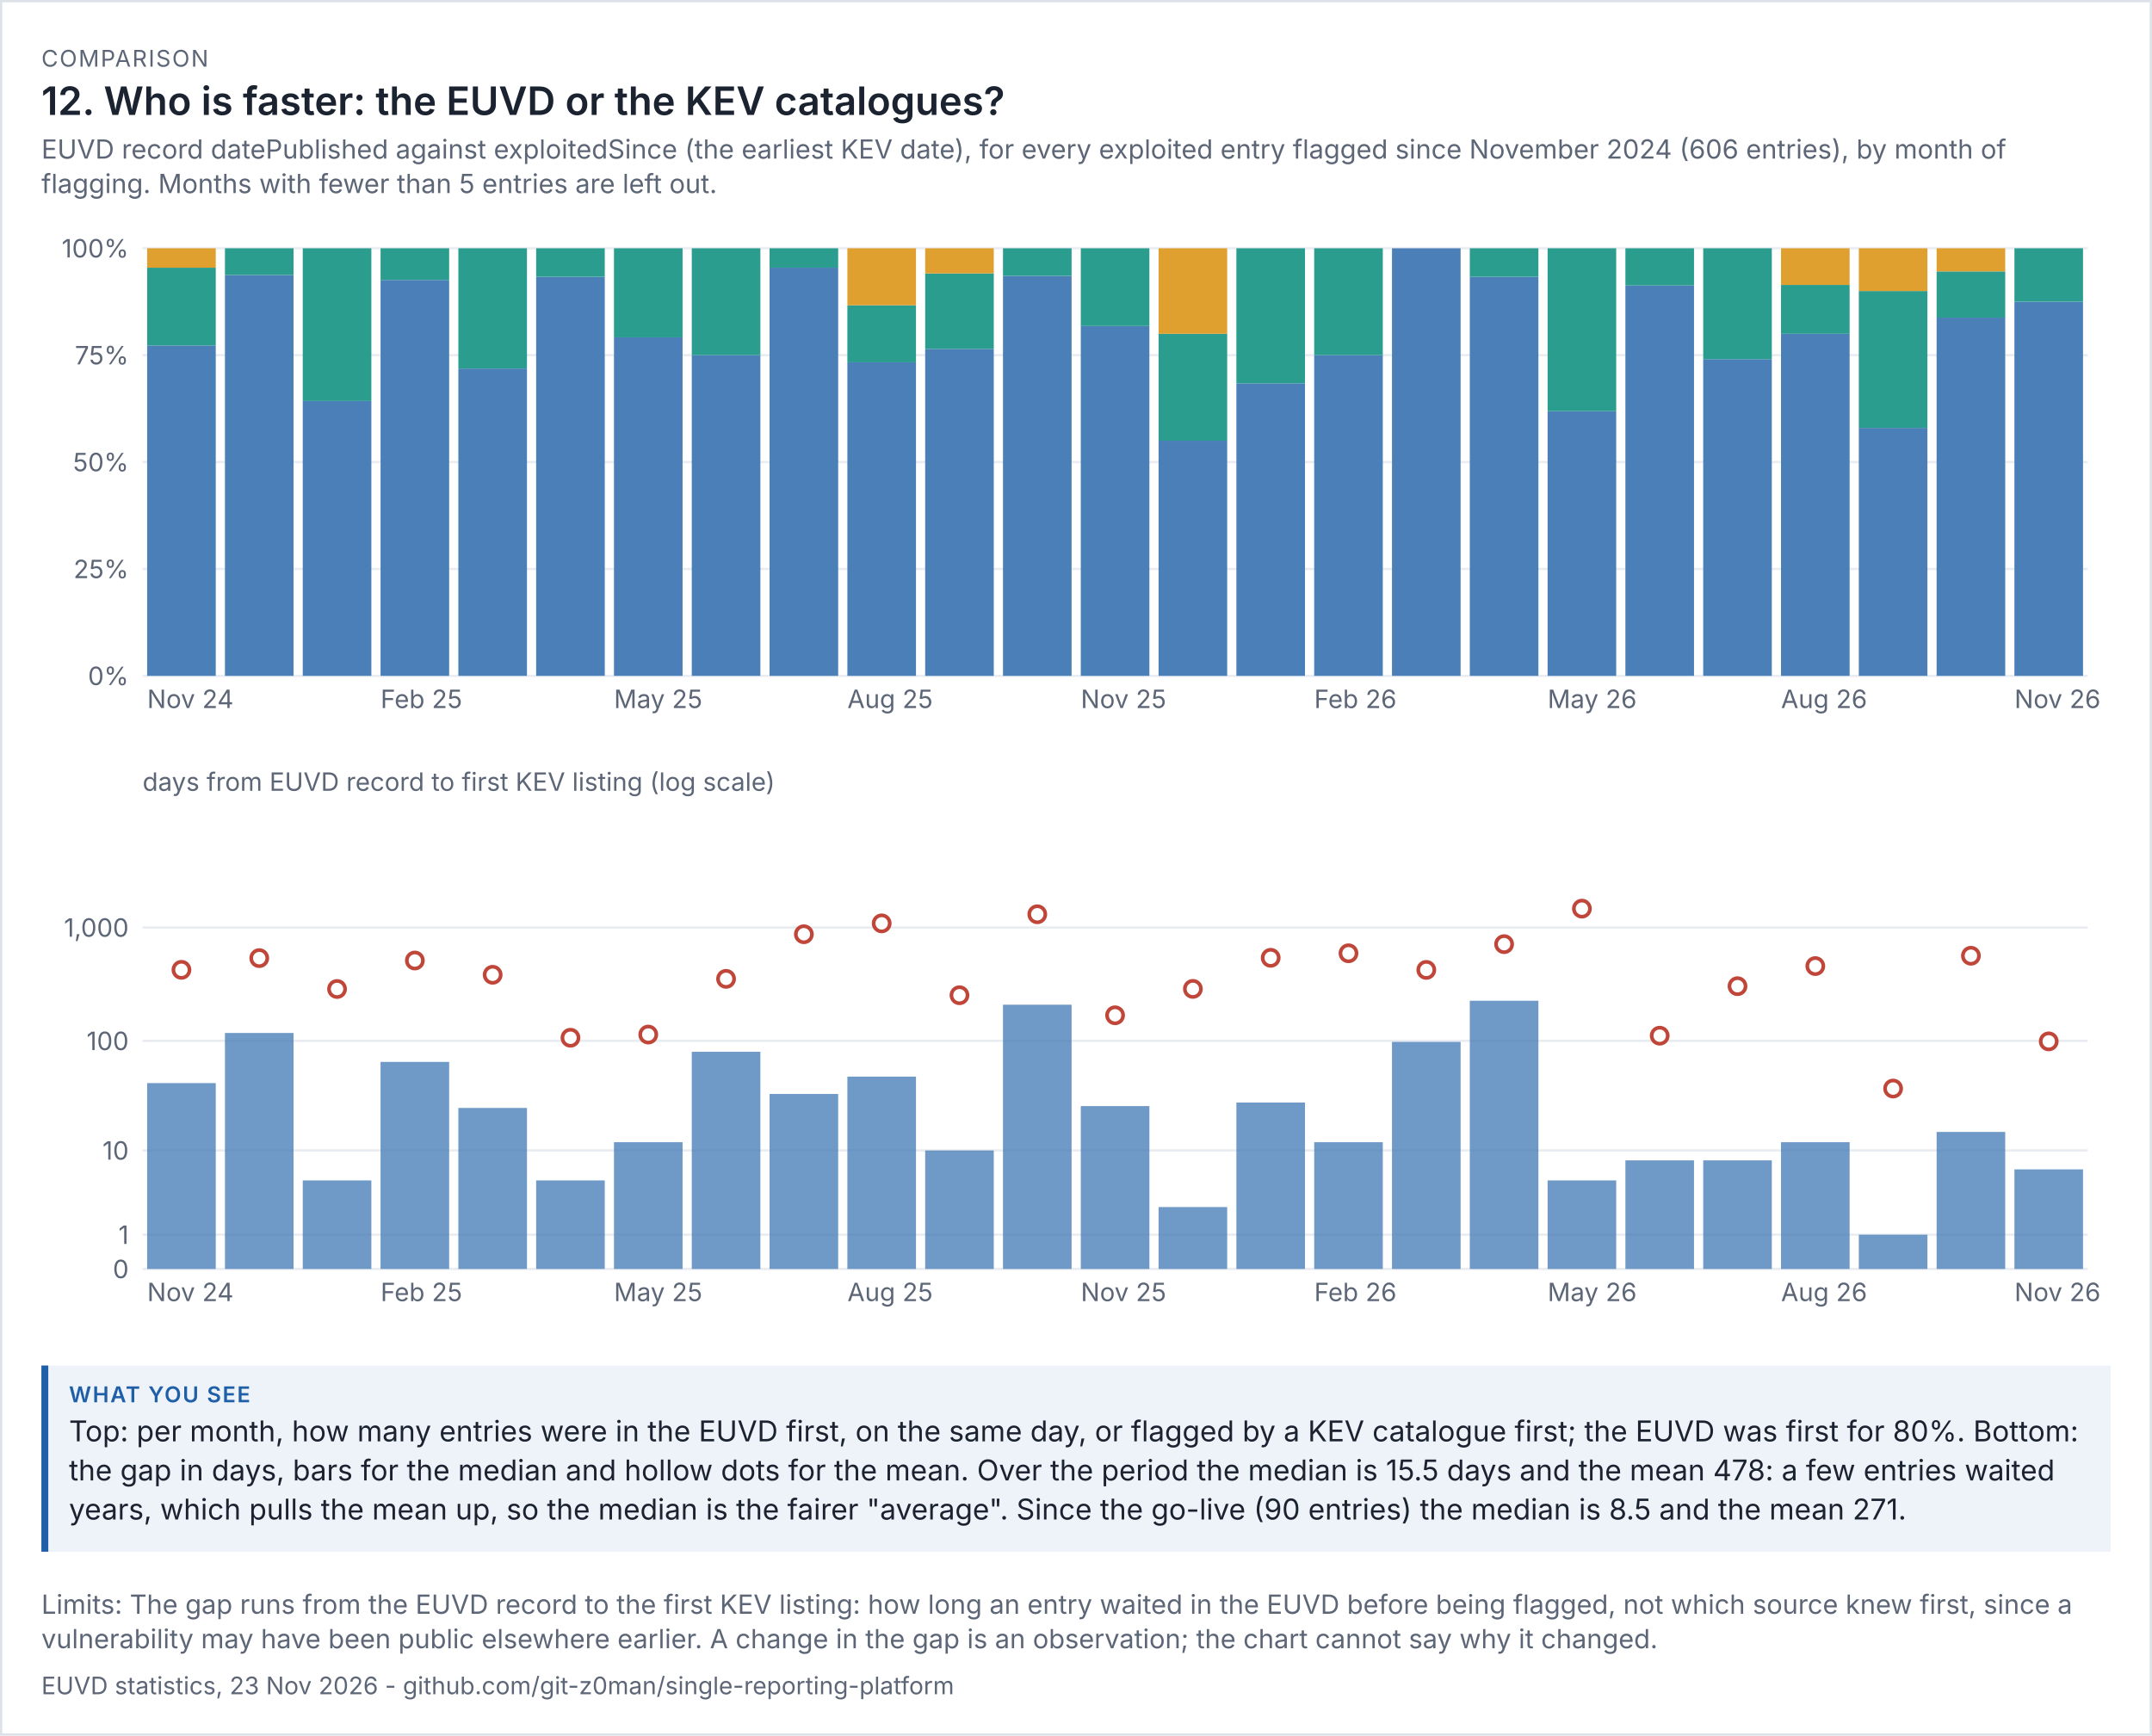
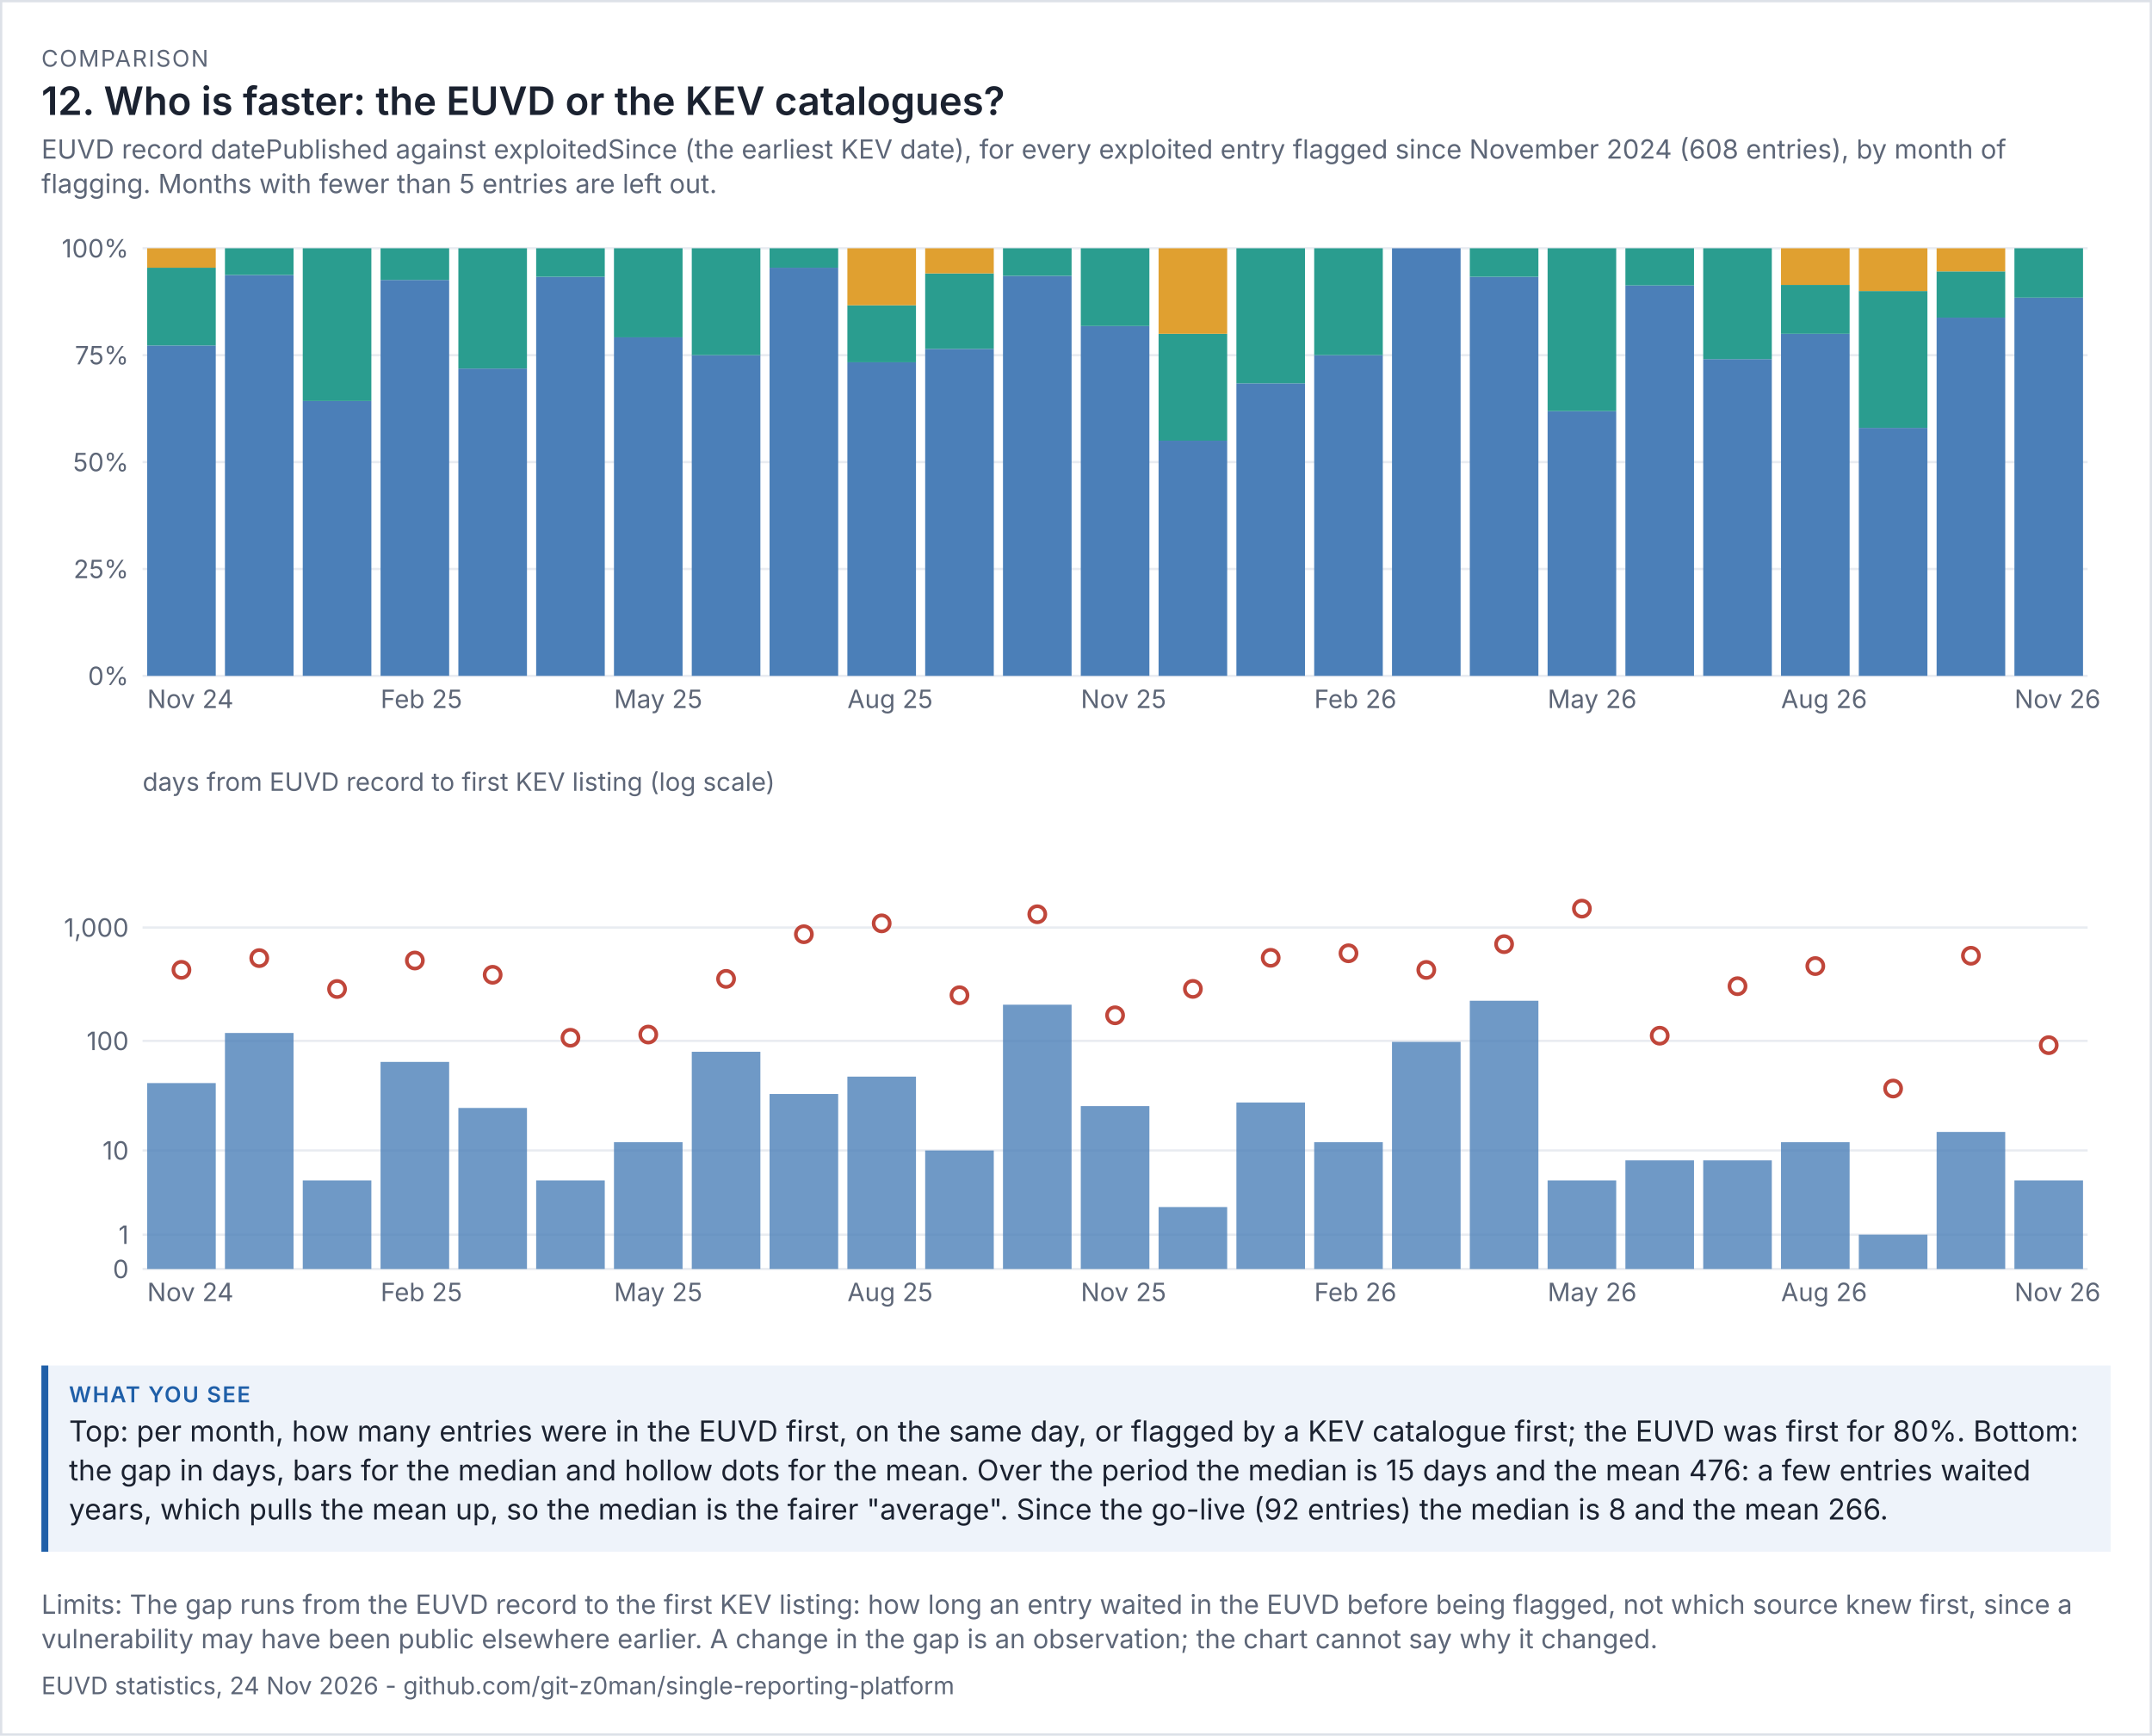
<svg xmlns="http://www.w3.org/2000/svg" viewBox="0 0 936 755" width="936" height="755" font-family="system-ui,-apple-system,'Segoe UI',sans-serif">
  <rect width="100%" height="100%" fill="#ffffff" />
  <rect x="0.5" y="0.5" width="935" height="754" fill="none" stroke="#dde1e8" />
  <text x="18" y="29" font-size="10" letter-spacing="0.6" fill="#5d6677">COMPARISON</text>
  <text x="18" y="50" font-size="17" fill="#1b2230" font-weight="600">12. Who is faster: the EUVD or the KEV catalogues?</text>
-   <text x="18" y="69" font-size="11.5" fill="#5d6677">EUVD record datePublished against exploitedSince (the earliest KEV date), for every exploited entry flagged since November 2024 (606 entries), by month of</text>
+   <text x="18" y="69" font-size="11.5" fill="#5d6677">EUVD record datePublished against exploitedSince (the earliest KEV date), for every exploited entry flagged since November 2024 (608 entries), by month of</text>
  <text x="18" y="84" font-size="11.5" fill="#5d6677">flagging. Months with fewer than 5 entries are left out.</text>
  <g transform="translate(18,94) scale(1)" font-size="11">
    <svg viewBox="0 0 900 230" role="img" width="900" height="230">
      <g>
        <line x1="44" x2="890" y1="200" y2="200" stroke="rgb(233, 236, 241)" />
        <text x="38" y="204" text-anchor="end" fill="rgb(93, 102, 119)">0%</text>
        <line x1="44" x2="890" y1="153.5" y2="153.5" stroke="rgb(233, 236, 241)" />
        <text x="38" y="157.5" text-anchor="end" fill="rgb(93, 102, 119)">25%</text>
        <line x1="44" x2="890" y1="107" y2="107" stroke="rgb(233, 236, 241)" />
        <text x="38" y="111" text-anchor="end" fill="rgb(93, 102, 119)">50%</text>
        <line x1="44" x2="890" y1="60.5" y2="60.5" stroke="rgb(233, 236, 241)" />
        <text x="38" y="64.5" text-anchor="end" fill="rgb(93, 102, 119)">75%</text>
        <line x1="44" x2="890" y1="14" y2="14" stroke="rgb(233, 236, 241)" />
        <text x="38" y="18" text-anchor="end" fill="rgb(93, 102, 119)">100%</text>
        <rect x="46" y="56.273" width="29.84" height="143.727" fill="rgb(75, 127, 184)" />
        <rect x="46" y="22.455" width="29.84" height="33.818" fill="rgb(42, 157, 143)" />
        <rect x="46" y="14" width="29.84" height="8.455" fill="rgb(224, 160, 48)" />
        <text x="46" y="214" fill="rgb(93, 102, 119)">Nov 24</text>
        <rect x="79.84" y="25.625" width="29.84" height="174.375" fill="rgb(75, 127, 184)" />
        <rect x="79.84" y="14" width="29.84" height="11.625" fill="rgb(42, 157, 143)" />
        <rect x="113.68" y="80.429" width="29.84" height="119.571" fill="rgb(75, 127, 184)" />
        <rect x="113.68" y="14" width="29.84" height="66.429" fill="rgb(42, 157, 143)" />
        <rect x="147.52" y="27.778" width="29.84" height="172.222" fill="rgb(75, 127, 184)" />
        <rect x="147.52" y="14" width="29.84" height="13.778" fill="rgb(42, 157, 143)" />
        <text x="147.52" y="214" fill="rgb(93, 102, 119)">Feb 25</text>
        <rect x="181.36" y="66.312" width="29.84" height="133.688" fill="rgb(75, 127, 184)" />
        <rect x="181.36" y="14" width="29.84" height="52.312" fill="rgb(42, 157, 143)" />
        <rect x="215.2" y="26.4" width="29.84" height="173.6" fill="rgb(75, 127, 184)" />
        <rect x="215.2" y="14" width="29.84" height="12.4" fill="rgb(42, 157, 143)" />
        <rect x="249.04" y="52.75" width="29.84" height="147.25" fill="rgb(75, 127, 184)" />
        <rect x="249.04" y="14" width="29.84" height="38.75" fill="rgb(42, 157, 143)" />
        <text x="249.04" y="214" fill="rgb(93, 102, 119)">May 25</text>
        <rect x="282.88" y="60.5" width="29.84" height="139.5" fill="rgb(75, 127, 184)" />
        <rect x="282.88" y="14" width="29.84" height="46.5" fill="rgb(42, 157, 143)" />
        <rect x="316.72" y="22.455" width="29.84" height="177.545" fill="rgb(75, 127, 184)" />
        <rect x="316.72" y="14" width="29.84" height="8.455" fill="rgb(42, 157, 143)" />
        <rect x="350.56" y="63.6" width="29.84" height="136.4" fill="rgb(75, 127, 184)" />
        <rect x="350.56" y="38.8" width="29.84" height="24.8" fill="rgb(42, 157, 143)" />
        <rect x="350.56" y="14" width="29.84" height="24.8" fill="rgb(224, 160, 48)" />
        <text x="350.56" y="214" fill="rgb(93, 102, 119)">Aug 25</text>
        <rect x="384.4" y="57.765" width="29.84" height="142.235" fill="rgb(75, 127, 184)" />
        <rect x="384.4" y="24.941" width="29.84" height="32.824" fill="rgb(42, 157, 143)" />
        <rect x="384.4" y="14" width="29.84" height="10.941" fill="rgb(224, 160, 48)" />
        <rect x="418.24" y="26" width="29.84" height="174" fill="rgb(75, 127, 184)" />
        <rect x="418.24" y="14" width="29.84" height="12" fill="rgb(42, 157, 143)" />
        <rect x="452.08" y="47.818" width="29.84" height="152.182" fill="rgb(75, 127, 184)" />
        <rect x="452.08" y="14" width="29.84" height="33.818" fill="rgb(42, 157, 143)" />
        <text x="452.08" y="214" fill="rgb(93, 102, 119)">Nov 25</text>
        <rect x="485.92" y="97.7" width="29.84" height="102.3" fill="rgb(75, 127, 184)" />
        <rect x="485.92" y="51.2" width="29.84" height="46.5" fill="rgb(42, 157, 143)" />
        <rect x="485.92" y="14" width="29.84" height="37.2" fill="rgb(224, 160, 48)" />
        <rect x="519.76" y="72.737" width="29.84" height="127.263" fill="rgb(75, 127, 184)" />
        <rect x="519.76" y="14" width="29.84" height="58.737" fill="rgb(42, 157, 143)" />
        <rect x="553.6" y="60.5" width="29.84" height="139.5" fill="rgb(75, 127, 184)" />
        <rect x="553.6" y="14" width="29.84" height="46.5" fill="rgb(42, 157, 143)" />
        <text x="553.6" y="214" fill="rgb(93, 102, 119)">Feb 26</text>
        <rect x="587.44" y="14" width="29.84" height="186" fill="rgb(75, 127, 184)" />
        <rect x="621.28" y="26.4" width="29.84" height="173.6" fill="rgb(75, 127, 184)" />
        <rect x="621.28" y="14" width="29.84" height="12.4" fill="rgb(42, 157, 143)" />
        <rect x="655.12" y="84.857" width="29.84" height="115.143" fill="rgb(75, 127, 184)" />
        <rect x="655.12" y="14" width="29.84" height="70.857" fill="rgb(42, 157, 143)" />
        <text x="655.12" y="214" fill="rgb(93, 102, 119)">May 26</text>
        <rect x="688.96" y="30.174" width="29.84" height="169.826" fill="rgb(75, 127, 184)" />
        <rect x="688.96" y="14" width="29.84" height="16.174" fill="rgb(42, 157, 143)" />
        <rect x="722.8" y="62.222" width="29.84" height="137.778" fill="rgb(75, 127, 184)" />
        <rect x="722.8" y="14" width="29.84" height="48.222" fill="rgb(42, 157, 143)" />
        <rect x="756.64" y="51.2" width="29.84" height="148.8" fill="rgb(75, 127, 184)" />
        <rect x="756.64" y="29.943" width="29.84" height="21.257" fill="rgb(42, 157, 143)" />
        <rect x="756.64" y="14" width="29.84" height="15.943" fill="rgb(224, 160, 48)" />
        <text x="756.64" y="214" fill="rgb(93, 102, 119)">Aug 26</text>
        <rect x="790.48" y="92.12" width="29.84" height="107.88" fill="rgb(75, 127, 184)" />
        <rect x="790.48" y="32.6" width="29.84" height="59.52" fill="rgb(42, 157, 143)" />
        <rect x="790.48" y="14" width="29.84" height="18.6" fill="rgb(224, 160, 48)" />
        <rect x="824.32" y="44.162" width="29.84" height="155.838" fill="rgb(75, 127, 184)" />
        <rect x="824.32" y="24.054" width="29.84" height="20.108" fill="rgb(42, 157, 143)" />
        <rect x="824.32" y="14" width="29.84" height="10.054" fill="rgb(224, 160, 48)" />
-         <rect x="858.16" y="37.25" width="29.84" height="162.75" fill="rgb(75, 127, 184)" />
-         <rect x="858.16" y="14" width="29.84" height="23.25" fill="rgb(42, 157, 143)" />
+         <rect x="858.16" y="35.462" width="29.84" height="164.538" fill="rgb(75, 127, 184)" />
+         <rect x="858.16" y="14" width="29.84" height="21.462" fill="rgb(42, 157, 143)" />
        <text x="858.16" y="214" fill="rgb(93, 102, 119)">Nov 26</text>
      </g>
    </svg>
  </g>
  <g transform="translate(18,332) scale(1)" font-size="11">
    <svg viewBox="0 0 900 250" role="img" width="900" height="250">
      <g>
        <line x1="44" x2="890" y1="220" y2="220" stroke="rgb(233, 236, 241)" />
        <text x="38" y="224" text-anchor="end" fill="rgb(93, 102, 119)">0</text>
        <line x1="44" x2="890" y1="205.099" y2="205.099" stroke="rgb(233, 236, 241)" />
        <text x="38" y="209.099" text-anchor="end" fill="rgb(93, 102, 119)">1</text>
        <line x1="44" x2="890" y1="168.451" y2="168.451" stroke="rgb(233, 236, 241)" />
        <text x="38" y="172.451" text-anchor="end" fill="rgb(93, 102, 119)">10</text>
        <line x1="44" x2="890" y1="120.786" y2="120.786" stroke="rgb(233, 236, 241)" />
        <text x="38" y="124.786" text-anchor="end" fill="rgb(93, 102, 119)">100</text>
        <line x1="44" x2="890" y1="71.479" y2="71.479" stroke="rgb(233, 236, 241)" />
        <text x="38" y="75.479" text-anchor="end" fill="rgb(93, 102, 119)">1,000</text>
        <text x="44" y="12" fill="rgb(93, 102, 119)">days from EUVD record to first KEV listing (log scale)</text>
        <rect x="46" y="139.143" width="29.84" height="80.857" fill="rgb(75, 127, 184)" opacity="0.8" />
        <circle cx="60.92" cy="89.88" r="3.5" fill="rgb(255, 255, 255)" stroke="rgb(192, 70, 58)" stroke-width="1.6" />
        <text x="46" y="234" fill="rgb(93, 102, 119)">Nov 24</text>
        <rect x="79.84" y="117.351" width="29.84" height="102.649" fill="rgb(75, 127, 184)" opacity="0.8" />
        <circle cx="94.76" cy="84.782" r="3.5" fill="rgb(255, 255, 255)" stroke="rgb(192, 70, 58)" stroke-width="1.6" />
        <rect x="113.68" y="181.482" width="29.84" height="38.518" fill="rgb(75, 127, 184)" opacity="0.8" />
        <circle cx="128.6" cy="98.215" r="3.5" fill="rgb(255, 255, 255)" stroke="rgb(192, 70, 58)" stroke-width="1.6" />
        <rect x="147.52" y="129.933" width="29.84" height="90.067" fill="rgb(75, 127, 184)" opacity="0.8" />
        <circle cx="162.44" cy="85.824" r="3.5" fill="rgb(255, 255, 255)" stroke="rgb(192, 70, 58)" stroke-width="1.6" />
        <text x="147.52" y="234" fill="rgb(93, 102, 119)">Feb 25</text>
        <rect x="181.36" y="149.959" width="29.84" height="70.041" fill="rgb(75, 127, 184)" opacity="0.8" />
        <circle cx="196.28" cy="92.031" r="3.5" fill="rgb(255, 255, 255)" stroke="rgb(192, 70, 58)" stroke-width="1.6" />
        <rect x="215.2" y="181.482" width="29.84" height="38.518" fill="rgb(75, 127, 184)" opacity="0.8" />
        <circle cx="230.12" cy="119.425" r="3.5" fill="rgb(255, 255, 255)" stroke="rgb(192, 70, 58)" stroke-width="1.6" />
        <rect x="249.04" y="164.86" width="29.84" height="55.14" fill="rgb(75, 127, 184)" opacity="0.8" />
        <circle cx="263.96" cy="118.033" r="3.5" fill="rgb(255, 255, 255)" stroke="rgb(192, 70, 58)" stroke-width="1.6" />
        <text x="249.04" y="234" fill="rgb(93, 102, 119)">May 25</text>
        <rect x="282.88" y="125.53" width="29.84" height="94.47" fill="rgb(75, 127, 184)" opacity="0.8" />
        <circle cx="297.8" cy="93.806" r="3.5" fill="rgb(255, 255, 255)" stroke="rgb(192, 70, 58)" stroke-width="1.6" />
        <rect x="316.72" y="143.878" width="29.84" height="76.122" fill="rgb(75, 127, 184)" opacity="0.8" />
        <circle cx="331.64" cy="74.393" r="3.5" fill="rgb(255, 255, 255)" stroke="rgb(192, 70, 58)" stroke-width="1.6" />
        <rect x="350.56" y="136.335" width="29.84" height="83.665" fill="rgb(75, 127, 184)" opacity="0.8" />
        <circle cx="365.48" cy="69.663" r="3.5" fill="rgb(255, 255, 255)" stroke="rgb(192, 70, 58)" stroke-width="1.6" />
        <text x="350.56" y="234" fill="rgb(93, 102, 119)">Aug 25</text>
        <rect x="384.4" y="168.451" width="29.84" height="51.549" fill="rgb(75, 127, 184)" opacity="0.8" />
        <circle cx="399.32" cy="100.927" r="3.5" fill="rgb(255, 255, 255)" stroke="rgb(192, 70, 58)" stroke-width="1.6" />
        <rect x="418.24" y="105.05" width="29.84" height="114.95" fill="rgb(75, 127, 184)" opacity="0.8" />
        <circle cx="433.16" cy="65.703" r="3.5" fill="rgb(255, 255, 255)" stroke="rgb(192, 70, 58)" stroke-width="1.6" />
        <rect x="452.08" y="149.147" width="29.84" height="70.853" fill="rgb(75, 127, 184)" opacity="0.8" />
        <circle cx="467" cy="109.656" r="3.5" fill="rgb(255, 255, 255)" stroke="rgb(192, 70, 58)" stroke-width="1.6" />
        <text x="452.08" y="234" fill="rgb(93, 102, 119)">Nov 25</text>
        <rect x="485.92" y="193.069" width="29.84" height="26.931" fill="rgb(75, 127, 184)" opacity="0.8" />
        <circle cx="500.84" cy="98.171" r="3.5" fill="rgb(255, 255, 255)" stroke="rgb(192, 70, 58)" stroke-width="1.6" />
        <rect x="519.76" y="147.611" width="29.84" height="72.389" fill="rgb(75, 127, 184)" opacity="0.8" />
        <circle cx="534.68" cy="84.647" r="3.5" fill="rgb(255, 255, 255)" stroke="rgb(192, 70, 58)" stroke-width="1.6" />
        <rect x="553.6" y="164.86" width="29.84" height="55.14" fill="rgb(75, 127, 184)" opacity="0.8" />
        <circle cx="568.52" cy="82.679" r="3.5" fill="rgb(255, 255, 255)" stroke="rgb(192, 70, 58)" stroke-width="1.6" />
        <text x="553.6" y="234" fill="rgb(93, 102, 119)">Feb 26</text>
        <rect x="587.44" y="121.216" width="29.84" height="98.784" fill="rgb(75, 127, 184)" opacity="0.8" />
        <circle cx="602.36" cy="89.91" r="3.5" fill="rgb(255, 255, 255)" stroke="rgb(192, 70, 58)" stroke-width="1.6" />
        <rect x="621.28" y="103.329" width="29.84" height="116.671" fill="rgb(75, 127, 184)" opacity="0.8" />
        <circle cx="636.2" cy="78.709" r="3.5" fill="rgb(255, 255, 255)" stroke="rgb(192, 70, 58)" stroke-width="1.6" />
        <rect x="655.12" y="181.482" width="29.84" height="38.518" fill="rgb(75, 127, 184)" opacity="0.8" />
        <circle cx="670.04" cy="63.257" r="3.5" fill="rgb(255, 255, 255)" stroke="rgb(192, 70, 58)" stroke-width="1.6" />
        <text x="655.12" y="234" fill="rgb(93, 102, 119)">May 26</text>
        <rect x="688.96" y="172.765" width="29.84" height="47.235" fill="rgb(75, 127, 184)" opacity="0.8" />
        <circle cx="703.88" cy="118.525" r="3.5" fill="rgb(255, 255, 255)" stroke="rgb(192, 70, 58)" stroke-width="1.6" />
        <rect x="722.8" y="172.765" width="29.84" height="47.235" fill="rgb(75, 127, 184)" opacity="0.8" />
        <circle cx="737.72" cy="96.992" r="3.5" fill="rgb(255, 255, 255)" stroke="rgb(192, 70, 58)" stroke-width="1.6" />
        <rect x="756.64" y="164.86" width="29.84" height="55.14" fill="rgb(75, 127, 184)" opacity="0.8" />
        <circle cx="771.56" cy="88.245" r="3.5" fill="rgb(255, 255, 255)" stroke="rgb(192, 70, 58)" stroke-width="1.6" />
        <text x="756.64" y="234" fill="rgb(93, 102, 119)">Aug 26</text>
        <rect x="790.48" y="205.099" width="29.84" height="14.901" fill="rgb(75, 127, 184)" opacity="0.8" />
        <circle cx="805.4" cy="141.52" r="3.5" fill="rgb(255, 255, 255)" stroke="rgb(192, 70, 58)" stroke-width="1.6" />
        <rect x="824.32" y="160.396" width="29.84" height="59.604" fill="rgb(75, 127, 184)" opacity="0.8" />
        <circle cx="839.24" cy="83.751" r="3.5" fill="rgb(255, 255, 255)" stroke="rgb(192, 70, 58)" stroke-width="1.6" />
-         <rect x="858.16" y="176.684" width="29.84" height="43.316" fill="rgb(75, 127, 184)" opacity="0.8" />
-         <circle cx="873.08" cy="121" r="3.5" fill="rgb(255, 255, 255)" stroke="rgb(192, 70, 58)" stroke-width="1.6" />
+         <rect x="858.16" y="181.482" width="29.84" height="38.518" fill="rgb(75, 127, 184)" opacity="0.8" />
+         <circle cx="873.08" cy="122.653" r="3.5" fill="rgb(255, 255, 255)" stroke="rgb(192, 70, 58)" stroke-width="1.6" />
        <text x="858.16" y="234" fill="rgb(93, 102, 119)">Nov 26</text>
      </g>
    </svg>
  </g>
  <rect x="18" y="594" width="900" height="81" fill="#eef3fa" />
  <rect x="18" y="594" width="3" height="81" fill="#1f5fa8" />
  <text x="30" y="610" font-size="9.5" letter-spacing="0.6" font-weight="600" fill="#1f5fa8">WHAT YOU SEE</text>
  <text x="30" y="627" font-size="12.5" fill="#1b2230">Top: per month, how many entries were in the EUVD first, on the same day, or flagged by a KEV catalogue first; the EUVD was first for 80%. Bottom:</text>
-   <text x="30" y="644" font-size="12.5" fill="#1b2230">the gap in days, bars for the median and hollow dots for the mean. Over the period the median is 15.5 days and the mean 478: a few entries waited</text>
-   <text x="30" y="661" font-size="12.5" fill="#1b2230">years, which pulls the mean up, so the median is the fairer "average". Since the go-live (90 entries) the median is 8.5 and the mean 271.</text>
+   <text x="30" y="644" font-size="12.5" fill="#1b2230">the gap in days, bars for the median and hollow dots for the mean. Over the period the median is 15 days and the mean 476: a few entries waited</text>
+   <text x="30" y="661" font-size="12.5" fill="#1b2230">years, which pulls the mean up, so the median is the fairer "average". Since the go-live (92 entries) the median is 8 and the mean 266.</text>
  <text x="18" y="702" font-size="11.5" fill="#5d6677">Limits: The gap runs from the EUVD record to the first KEV listing: how long an entry waited in the EUVD before being flagged, not which source knew first, since a</text>
  <text x="18" y="717" font-size="11.5" fill="#5d6677">vulnerability may have been public elsewhere earlier. A change in the gap is an observation; the chart cannot say why it changed.</text>
-   <text x="18" y="737" font-size="10.5" fill="#5d6677">EUVD statistics, 23 Nov 2026 - github.com/git-z0man/single-reporting-platform</text>
+   <text x="18" y="737" font-size="10.5" fill="#5d6677">EUVD statistics, 24 Nov 2026 - github.com/git-z0man/single-reporting-platform</text>
</svg>
